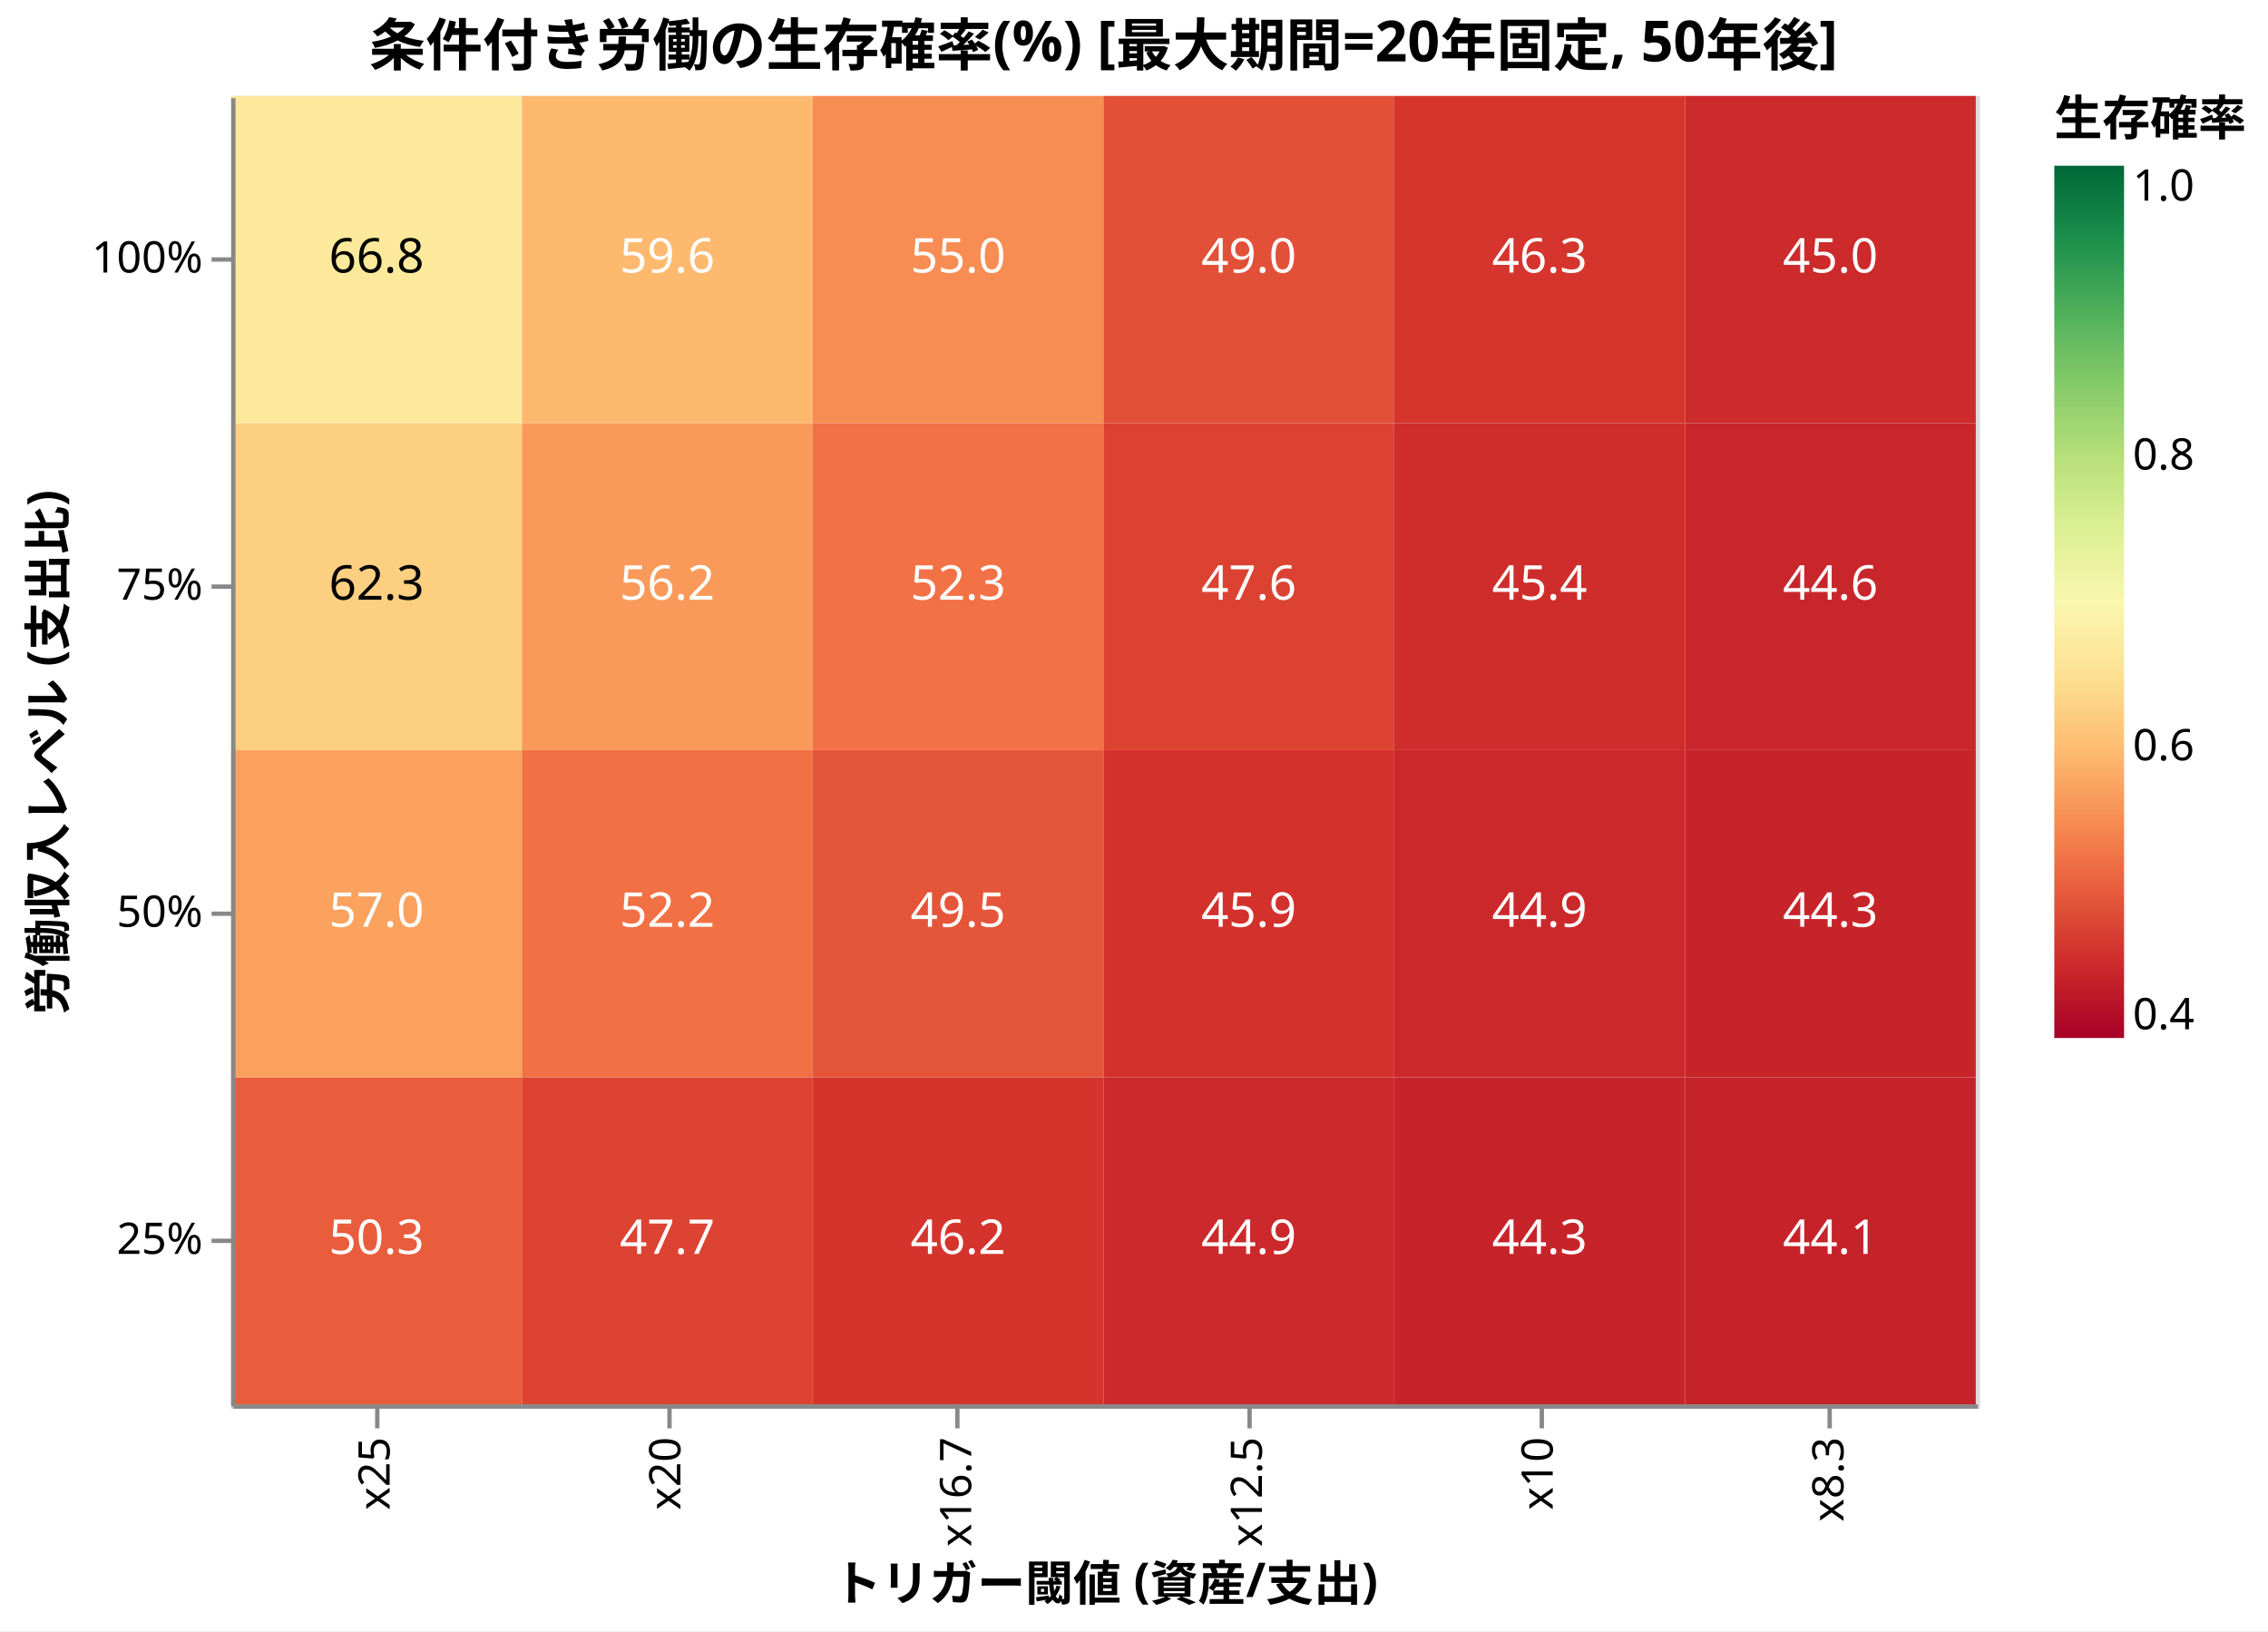
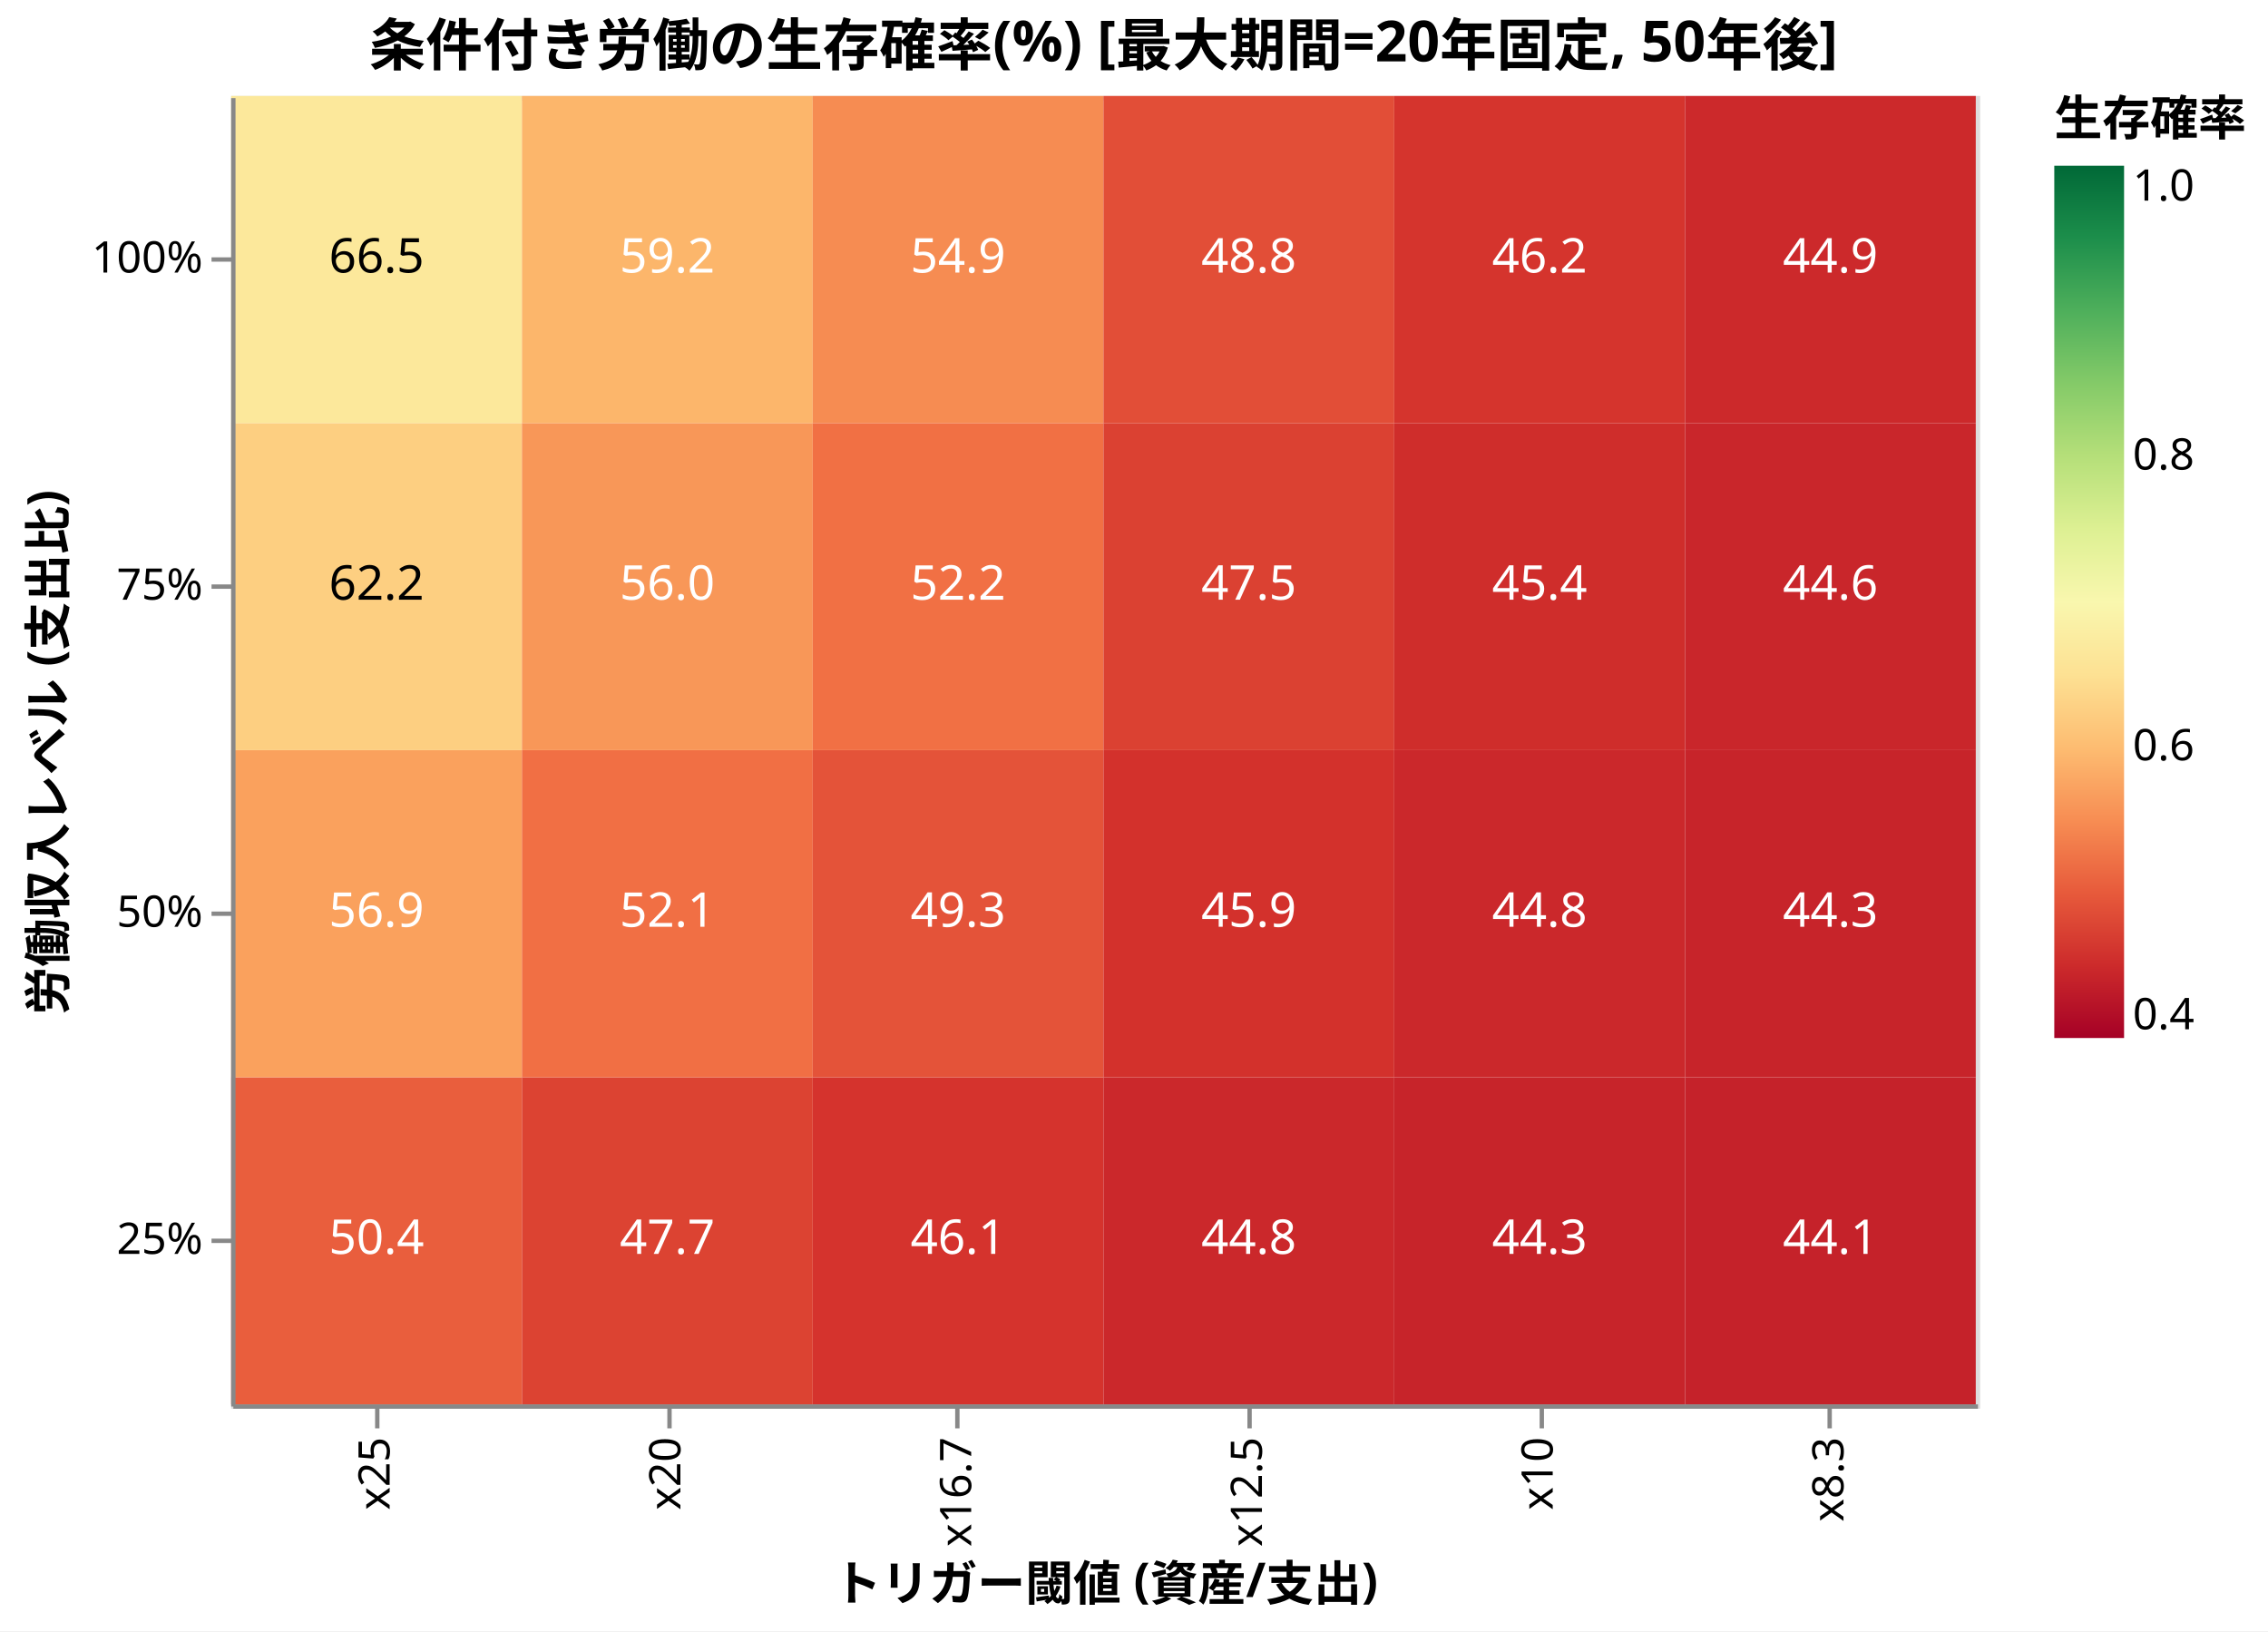
<svg xmlns="http://www.w3.org/2000/svg" version="1.1" class="marks" width="520" height="374" viewBox="0 0 520 374">
  <rect width="520" height="374" fill="white" />
  <g fill="none" stroke-miterlimit="10" transform="translate(53,22)">
    <g class="mark-group role-frame root" role="graphics-object" aria-roledescription="group mark container">
      <g transform="translate(0,0)">
        <path class="background" aria-hidden="true" d="M0.5,0.5h400v300h-400Z" stroke="#ddd" />
        <g>
          <g class="mark-rect role-mark layer_0_marks" role="graphics-object" aria-roledescription="rect mark container">
-             <path aria-label="トリガー閾値 (資産/支出): x25; 労働収入レベル (支出比): 25%; 生存確率: 0.5034" role="graphics-symbol" aria-roledescription="rect mark" d="M0,225h66.667v75h-66.667Z" fill="rgb(233, 93, 61)" />
-             <path aria-label="トリガー閾値 (資産/支出): x25; 労働収入レベル (支出比): 50%; 生存確率: 0.5702" role="graphics-symbol" aria-roledescription="rect mark" d="M0,150h66.667v75h-66.667Z" fill="rgb(250, 162, 94)" />
-             <path aria-label="トリガー閾値 (資産/支出): x25; 労働収入レベル (支出比): 75%; 生存確率: 0.623" role="graphics-symbol" aria-roledescription="rect mark" d="M0,75h66.667v75h-66.667Z" fill="rgb(253, 207, 129)" />
-             <path aria-label="トリガー閾値 (資産/支出): x25; 労働収入レベル (支出比): 100%; 生存確率: 0.6678" role="graphics-symbol" aria-roledescription="rect mark" d="M0,0h66.667v75h-66.667Z" fill="rgb(252, 233, 156)" />
+             <path aria-label="トリガー閾値 (資産/支出): x25; 労働収入レベル (支出比): 25%; 生存確率: 0.5038" role="graphics-symbol" aria-roledescription="rect mark" d="M0,225h66.667v75h-66.667Z" fill="rgb(233, 94, 61)" />
+             <path aria-label="トリガー閾値 (資産/支出): x25; 労働収入レベル (支出比): 50%; 生存確率: 0.5694" role="graphics-symbol" aria-roledescription="rect mark" d="M0,150h66.667v75h-66.667Z" fill="rgb(250, 161, 93)" />
+             <path aria-label="トリガー閾値 (資産/支出): x25; 労働収入レベル (支出比): 75%; 生存確率: 0.6224" role="graphics-symbol" aria-roledescription="rect mark" d="M0,75h66.667v75h-66.667Z" fill="rgb(253, 207, 129)" />
+             <path aria-label="トリガー閾値 (資産/支出): x25; 労働収入レベル (支出比): 100%; 生存確率: 0.6652" role="graphics-symbol" aria-roledescription="rect mark" d="M0,0h66.667v75h-66.667Z" fill="rgb(252, 232, 155)" />
            <path aria-label="トリガー閾値 (資産/支出): x20; 労働収入レベル (支出比): 25%; 生存確率: 0.4766" role="graphics-symbol" aria-roledescription="rect mark" d="M66.667,225h66.667v75h-66.667Z" fill="rgb(220, 67, 50)" />
-             <path aria-label="トリガー閾値 (資産/支出): x20; 労働収入レベル (支出比): 50%; 生存確率: 0.5218" role="graphics-symbol" aria-roledescription="rect mark" d="M66.667,150h66.667v75h-66.667Z" fill="rgb(241, 112, 68)" />
-             <path aria-label="トリガー閾値 (資産/支出): x20; 労働収入レベル (支出比): 75%; 生存確率: 0.5624" role="graphics-symbol" aria-roledescription="rect mark" d="M66.667,75h66.667v75h-66.667Z" fill="rgb(249, 154, 90)" />
-             <path aria-label="トリガー閾値 (資産/支出): x20; 労働収入レベル (支出比): 100%; 生存確率: 0.5956" role="graphics-symbol" aria-roledescription="rect mark" d="M66.667,0h66.667v75h-66.667Z" fill="rgb(253, 185, 110)" />
-             <path aria-label="トリガー閾値 (資産/支出): x16.7; 労働収入レベル (支出比): 25%; 生存確率: 0.4616" role="graphics-symbol" aria-roledescription="rect mark" d="M133.333,225h66.667v75h-66.667Z" fill="rgb(213, 52, 45)" />
-             <path aria-label="トリガー閾値 (資産/支出): x16.7; 労働収入レベル (支出比): 50%; 生存確率: 0.4946" role="graphics-symbol" aria-roledescription="rect mark" d="M133.333,150h66.667v75h-66.667Z" fill="rgb(229, 85, 57)" />
-             <path aria-label="トリガー閾値 (資産/支出): x16.7; 労働収入レベル (支出比): 75%; 生存確率: 0.5232" role="graphics-symbol" aria-roledescription="rect mark" d="M133.333,75h66.667v75h-66.667Z" fill="rgb(242, 113, 69)" />
-             <path aria-label="トリガー閾値 (資産/支出): x16.7; 労働収入レベル (支出比): 100%; 生存確率: 0.55" role="graphics-symbol" aria-roledescription="rect mark" d="M133.333,0h66.667v75h-66.667Z" fill="rgb(247, 141, 83)" />
-             <path aria-label="トリガー閾値 (資産/支出): x12.5; 労働収入レベル (支出比): 25%; 生存確率: 0.449" role="graphics-symbol" aria-roledescription="rect mark" d="M200,225h66.667v75h-66.667Z" fill="rgb(203, 41, 43)" />
-             <path aria-label="トリガー閾値 (資産/支出): x12.5; 労働収入レベル (支出比): 50%; 生存確率: 0.4592" role="graphics-symbol" aria-roledescription="rect mark" d="M200,150h66.667v75h-66.667Z" fill="rgb(211, 49, 44)" />
-             <path aria-label="トリガー閾値 (資産/支出): x12.5; 労働収入レベル (支出比): 75%; 生存確率: 0.4758" role="graphics-symbol" aria-roledescription="rect mark" d="M200,75h66.667v75h-66.667Z" fill="rgb(220, 66, 50)" />
-             <path aria-label="トリガー閾値 (資産/支出): x12.5; 労働収入レベル (支出比): 100%; 生存確率: 0.4896" role="graphics-symbol" aria-roledescription="rect mark" d="M200,0h66.667v75h-66.667Z" fill="rgb(226, 80, 55)" />
+             <path aria-label="トリガー閾値 (資産/支出): x20; 労働収入レベル (支出比): 50%; 生存確率: 0.5214" role="graphics-symbol" aria-roledescription="rect mark" d="M66.667,150h66.667v75h-66.667Z" fill="rgb(241, 111, 68)" />
+             <path aria-label="トリガー閾値 (資産/支出): x20; 労働収入レベル (支出比): 75%; 生存確率: 0.5598" role="graphics-symbol" aria-roledescription="rect mark" d="M66.667,75h66.667v75h-66.667Z" fill="rgb(248, 151, 88)" />
+             <path aria-label="トリガー閾値 (資産/支出): x20; 労働収入レベル (支出比): 100%; 生存確率: 0.5918" role="graphics-symbol" aria-roledescription="rect mark" d="M66.667,0h66.667v75h-66.667Z" fill="rgb(252, 182, 107)" />
+             <path aria-label="トリガー閾値 (資産/支出): x16.7; 労働収入レベル (支出比): 25%; 生存確率: 0.4614" role="graphics-symbol" aria-roledescription="rect mark" d="M133.333,225h66.667v75h-66.667Z" fill="rgb(213, 51, 45)" />
+             <path aria-label="トリガー閾値 (資産/支出): x16.7; 労働収入レベル (支出比): 50%; 生存確率: 0.4934" role="graphics-symbol" aria-roledescription="rect mark" d="M133.333,150h66.667v75h-66.667Z" fill="rgb(228, 83, 57)" />
+             <path aria-label="トリガー閾値 (資産/支出): x16.7; 労働収入レベル (支出比): 75%; 生存確率: 0.5216" role="graphics-symbol" aria-roledescription="rect mark" d="M133.333,75h66.667v75h-66.667Z" fill="rgb(241, 112, 68)" />
+             <path aria-label="トリガー閾値 (資産/支出): x16.7; 労働収入レベル (支出比): 100%; 生存確率: 0.5488" role="graphics-symbol" aria-roledescription="rect mark" d="M133.333,0h66.667v75h-66.667Z" fill="rgb(246, 140, 82)" />
+             <path aria-label="トリガー閾値 (資産/支出): x12.5; 労働収入レベル (支出比): 25%; 生存確率: 0.448" role="graphics-symbol" aria-roledescription="rect mark" d="M200,225h66.667v75h-66.667Z" fill="rgb(203, 40, 43)" />
+             <path aria-label="トリガー閾値 (資産/支出): x12.5; 労働収入レベル (支出比): 50%; 生存確率: 0.459" role="graphics-symbol" aria-roledescription="rect mark" d="M200,150h66.667v75h-66.667Z" fill="rgb(211, 49, 44)" />
+             <path aria-label="トリガー閾値 (資産/支出): x12.5; 労働収入レベル (支出比): 75%; 生存確率: 0.4746" role="graphics-symbol" aria-roledescription="rect mark" d="M200,75h66.667v75h-66.667Z" fill="rgb(219, 65, 50)" />
+             <path aria-label="トリガー閾値 (資産/支出): x12.5; 労働収入レベル (支出比): 100%; 生存確率: 0.4882" role="graphics-symbol" aria-roledescription="rect mark" d="M200,0h66.667v75h-66.667Z" fill="rgb(226, 78, 55)" />
            <path aria-label="トリガー閾値 (資産/支出): x10; 労働収入レベル (支出比): 25%; 生存確率: 0.4432" role="graphics-symbol" aria-roledescription="rect mark" d="M266.667,225h66.667v75h-66.667Z" fill="rgb(199, 36, 42)" />
-             <path aria-label="トリガー閾値 (資産/支出): x10; 労働収入レベル (支出比): 50%; 生存確率: 0.4486" role="graphics-symbol" aria-roledescription="rect mark" d="M266.667,150h66.667v75h-66.667Z" fill="rgb(203, 40, 43)" />
-             <path aria-label="トリガー閾値 (資産/支出): x10; 労働収入レベル (支出比): 75%; 生存確率: 0.4542" role="graphics-symbol" aria-roledescription="rect mark" d="M266.667,75h66.667v75h-66.667Z" fill="rgb(207, 45, 43)" />
-             <path aria-label="トリガー閾値 (資産/支出): x10; 労働収入レベル (支出比): 100%; 生存確率: 0.4632" role="graphics-symbol" aria-roledescription="rect mark" d="M266.667,0h66.667v75h-66.667Z" fill="rgb(214, 53, 45)" />
+             <path aria-label="トリガー閾値 (資産/支出): x10; 労働収入レベル (支出比): 50%; 生存確率: 0.4482" role="graphics-symbol" aria-roledescription="rect mark" d="M266.667,150h66.667v75h-66.667Z" fill="rgb(203, 40, 43)" />
+             <path aria-label="トリガー閾値 (資産/支出): x10; 労働収入レベル (支出比): 75%; 生存確率: 0.454" role="graphics-symbol" aria-roledescription="rect mark" d="M266.667,75h66.667v75h-66.667Z" fill="rgb(207, 45, 43)" />
+             <path aria-label="トリガー閾値 (資産/支出): x10; 労働収入レベル (支出比): 100%; 生存確率: 0.4624" role="graphics-symbol" aria-roledescription="rect mark" d="M266.667,0h66.667v75h-66.667Z" fill="rgb(213, 52, 45)" />
            <path aria-label="トリガー閾値 (資産/支出): x8.3; 労働収入レベル (支出比): 25%; 生存確率: 0.4408" role="graphics-symbol" aria-roledescription="rect mark" d="M333.333,225h66.667v75h-66.667Z" fill="rgb(197, 34, 42)" />
            <path aria-label="トリガー閾値 (資産/支出): x8.3; 労働収入レベル (支出比): 50%; 生存確率: 0.4428" role="graphics-symbol" aria-roledescription="rect mark" d="M333.333,150h66.667v75h-66.667Z" fill="rgb(199, 36, 42)" />
            <path aria-label="トリガー閾値 (資産/支出): x8.3; 労働収入レベル (支出比): 75%; 生存確率: 0.4462" role="graphics-symbol" aria-roledescription="rect mark" d="M333.333,75h66.667v75h-66.667Z" fill="rgb(201, 38, 43)" />
-             <path aria-label="トリガー閾値 (資産/支出): x8.3; 労働収入レベル (支出比): 100%; 生存確率: 0.45" role="graphics-symbol" aria-roledescription="rect mark" d="M333.333,0h66.667v75h-66.667Z" fill="rgb(204, 42, 43)" />
+             <path aria-label="トリガー閾値 (資産/支出): x8.3; 労働収入レベル (支出比): 100%; 生存確率: 0.4494" role="graphics-symbol" aria-roledescription="rect mark" d="M333.333,0h66.667v75h-66.667Z" fill="rgb(204, 41, 43)" />
          </g>
          <g class="mark-text role-mark layer_1_marks" role="graphics-object" aria-roledescription="text mark container">
-             <text aria-label="トリガー閾値 (資産/支出): x25; 労働収入レベル (支出比): 25%; survival_rate_pct: 50.3" role="graphics-symbol" aria-roledescription="text mark" text-anchor="middle" transform="translate(33.33333,265.5)" font-family="sans-serif" font-size="11px" fill="white">50.3</text>
-             <text aria-label="トリガー閾値 (資産/支出): x25; 労働収入レベル (支出比): 50%; survival_rate_pct: 57.0" role="graphics-symbol" aria-roledescription="text mark" text-anchor="middle" transform="translate(33.33333,190.5)" font-family="sans-serif" font-size="11px" fill="white">57.0</text>
-             <text aria-label="トリガー閾値 (資産/支出): x25; 労働収入レベル (支出比): 75%; survival_rate_pct: 62.3" role="graphics-symbol" aria-roledescription="text mark" text-anchor="middle" transform="translate(33.33333,115.5)" font-family="sans-serif" font-size="11px" fill="black">62.3</text>
-             <text aria-label="トリガー閾値 (資産/支出): x25; 労働収入レベル (支出比): 100%; survival_rate_pct: 66.8" role="graphics-symbol" aria-roledescription="text mark" text-anchor="middle" transform="translate(33.33333,40.5)" font-family="sans-serif" font-size="11px" fill="black">66.8</text>
+             <text aria-label="トリガー閾値 (資産/支出): x25; 労働収入レベル (支出比): 25%; survival_rate_pct: 50.4" role="graphics-symbol" aria-roledescription="text mark" text-anchor="middle" transform="translate(33.33333,265.5)" font-family="sans-serif" font-size="11px" fill="white">50.4</text>
+             <text aria-label="トリガー閾値 (資産/支出): x25; 労働収入レベル (支出比): 50%; survival_rate_pct: 56.9" role="graphics-symbol" aria-roledescription="text mark" text-anchor="middle" transform="translate(33.33333,190.5)" font-family="sans-serif" font-size="11px" fill="white">56.9</text>
+             <text aria-label="トリガー閾値 (資産/支出): x25; 労働収入レベル (支出比): 75%; survival_rate_pct: 62.2" role="graphics-symbol" aria-roledescription="text mark" text-anchor="middle" transform="translate(33.33333,115.5)" font-family="sans-serif" font-size="11px" fill="black">62.2</text>
+             <text aria-label="トリガー閾値 (資産/支出): x25; 労働収入レベル (支出比): 100%; survival_rate_pct: 66.5" role="graphics-symbol" aria-roledescription="text mark" text-anchor="middle" transform="translate(33.33333,40.5)" font-family="sans-serif" font-size="11px" fill="black">66.5</text>
            <text aria-label="トリガー閾値 (資産/支出): x20; 労働収入レベル (支出比): 25%; survival_rate_pct: 47.7" role="graphics-symbol" aria-roledescription="text mark" text-anchor="middle" transform="translate(100,265.5)" font-family="sans-serif" font-size="11px" fill="white">47.7</text>
-             <text aria-label="トリガー閾値 (資産/支出): x20; 労働収入レベル (支出比): 50%; survival_rate_pct: 52.2" role="graphics-symbol" aria-roledescription="text mark" text-anchor="middle" transform="translate(100,190.5)" font-family="sans-serif" font-size="11px" fill="white">52.2</text>
-             <text aria-label="トリガー閾値 (資産/支出): x20; 労働収入レベル (支出比): 75%; survival_rate_pct: 56.2" role="graphics-symbol" aria-roledescription="text mark" text-anchor="middle" transform="translate(100,115.5)" font-family="sans-serif" font-size="11px" fill="white">56.2</text>
-             <text aria-label="トリガー閾値 (資産/支出): x20; 労働収入レベル (支出比): 100%; survival_rate_pct: 59.6" role="graphics-symbol" aria-roledescription="text mark" text-anchor="middle" transform="translate(100,40.5)" font-family="sans-serif" font-size="11px" fill="white">59.6</text>
-             <text aria-label="トリガー閾値 (資産/支出): x16.7; 労働収入レベル (支出比): 25%; survival_rate_pct: 46.2" role="graphics-symbol" aria-roledescription="text mark" text-anchor="middle" transform="translate(166.6667,265.5)" font-family="sans-serif" font-size="11px" fill="white">46.2</text>
-             <text aria-label="トリガー閾値 (資産/支出): x16.7; 労働収入レベル (支出比): 50%; survival_rate_pct: 49.5" role="graphics-symbol" aria-roledescription="text mark" text-anchor="middle" transform="translate(166.6667,190.5)" font-family="sans-serif" font-size="11px" fill="white">49.5</text>
-             <text aria-label="トリガー閾値 (資産/支出): x16.7; 労働収入レベル (支出比): 75%; survival_rate_pct: 52.3" role="graphics-symbol" aria-roledescription="text mark" text-anchor="middle" transform="translate(166.6667,115.5)" font-family="sans-serif" font-size="11px" fill="white">52.3</text>
-             <text aria-label="トリガー閾値 (資産/支出): x16.7; 労働収入レベル (支出比): 100%; survival_rate_pct: 55.0" role="graphics-symbol" aria-roledescription="text mark" text-anchor="middle" transform="translate(166.6667,40.5)" font-family="sans-serif" font-size="11px" fill="white">55.0</text>
-             <text aria-label="トリガー閾値 (資産/支出): x12.5; 労働収入レベル (支出比): 25%; survival_rate_pct: 44.9" role="graphics-symbol" aria-roledescription="text mark" text-anchor="middle" transform="translate(233.3333,265.5)" font-family="sans-serif" font-size="11px" fill="white">44.9</text>
+             <text aria-label="トリガー閾値 (資産/支出): x20; 労働収入レベル (支出比): 50%; survival_rate_pct: 52.1" role="graphics-symbol" aria-roledescription="text mark" text-anchor="middle" transform="translate(100,190.5)" font-family="sans-serif" font-size="11px" fill="white">52.1</text>
+             <text aria-label="トリガー閾値 (資産/支出): x20; 労働収入レベル (支出比): 75%; survival_rate_pct: 56.0" role="graphics-symbol" aria-roledescription="text mark" text-anchor="middle" transform="translate(100,115.5)" font-family="sans-serif" font-size="11px" fill="white">56.0</text>
+             <text aria-label="トリガー閾値 (資産/支出): x20; 労働収入レベル (支出比): 100%; survival_rate_pct: 59.2" role="graphics-symbol" aria-roledescription="text mark" text-anchor="middle" transform="translate(100,40.5)" font-family="sans-serif" font-size="11px" fill="white">59.2</text>
+             <text aria-label="トリガー閾値 (資産/支出): x16.7; 労働収入レベル (支出比): 25%; survival_rate_pct: 46.1" role="graphics-symbol" aria-roledescription="text mark" text-anchor="middle" transform="translate(166.6667,265.5)" font-family="sans-serif" font-size="11px" fill="white">46.1</text>
+             <text aria-label="トリガー閾値 (資産/支出): x16.7; 労働収入レベル (支出比): 50%; survival_rate_pct: 49.3" role="graphics-symbol" aria-roledescription="text mark" text-anchor="middle" transform="translate(166.6667,190.5)" font-family="sans-serif" font-size="11px" fill="white">49.3</text>
+             <text aria-label="トリガー閾値 (資産/支出): x16.7; 労働収入レベル (支出比): 75%; survival_rate_pct: 52.2" role="graphics-symbol" aria-roledescription="text mark" text-anchor="middle" transform="translate(166.6667,115.5)" font-family="sans-serif" font-size="11px" fill="white">52.2</text>
+             <text aria-label="トリガー閾値 (資産/支出): x16.7; 労働収入レベル (支出比): 100%; survival_rate_pct: 54.9" role="graphics-symbol" aria-roledescription="text mark" text-anchor="middle" transform="translate(166.6667,40.5)" font-family="sans-serif" font-size="11px" fill="white">54.9</text>
+             <text aria-label="トリガー閾値 (資産/支出): x12.5; 労働収入レベル (支出比): 25%; survival_rate_pct: 44.8" role="graphics-symbol" aria-roledescription="text mark" text-anchor="middle" transform="translate(233.3333,265.5)" font-family="sans-serif" font-size="11px" fill="white">44.8</text>
            <text aria-label="トリガー閾値 (資産/支出): x12.5; 労働収入レベル (支出比): 50%; survival_rate_pct: 45.9" role="graphics-symbol" aria-roledescription="text mark" text-anchor="middle" transform="translate(233.3333,190.5)" font-family="sans-serif" font-size="11px" fill="white">45.9</text>
-             <text aria-label="トリガー閾値 (資産/支出): x12.5; 労働収入レベル (支出比): 75%; survival_rate_pct: 47.6" role="graphics-symbol" aria-roledescription="text mark" text-anchor="middle" transform="translate(233.3333,115.5)" font-family="sans-serif" font-size="11px" fill="white">47.6</text>
-             <text aria-label="トリガー閾値 (資産/支出): x12.5; 労働収入レベル (支出比): 100%; survival_rate_pct: 49.0" role="graphics-symbol" aria-roledescription="text mark" text-anchor="middle" transform="translate(233.3333,40.5)" font-family="sans-serif" font-size="11px" fill="white">49.0</text>
+             <text aria-label="トリガー閾値 (資産/支出): x12.5; 労働収入レベル (支出比): 75%; survival_rate_pct: 47.5" role="graphics-symbol" aria-roledescription="text mark" text-anchor="middle" transform="translate(233.3333,115.5)" font-family="sans-serif" font-size="11px" fill="white">47.5</text>
+             <text aria-label="トリガー閾値 (資産/支出): x12.5; 労働収入レベル (支出比): 100%; survival_rate_pct: 48.8" role="graphics-symbol" aria-roledescription="text mark" text-anchor="middle" transform="translate(233.3333,40.5)" font-family="sans-serif" font-size="11px" fill="white">48.8</text>
            <text aria-label="トリガー閾値 (資産/支出): x10; 労働収入レベル (支出比): 25%; survival_rate_pct: 44.3" role="graphics-symbol" aria-roledescription="text mark" text-anchor="middle" transform="translate(300,265.5)" font-family="sans-serif" font-size="11px" fill="white">44.3</text>
-             <text aria-label="トリガー閾値 (資産/支出): x10; 労働収入レベル (支出比): 50%; survival_rate_pct: 44.9" role="graphics-symbol" aria-roledescription="text mark" text-anchor="middle" transform="translate(300,190.5)" font-family="sans-serif" font-size="11px" fill="white">44.9</text>
+             <text aria-label="トリガー閾値 (資産/支出): x10; 労働収入レベル (支出比): 50%; survival_rate_pct: 44.8" role="graphics-symbol" aria-roledescription="text mark" text-anchor="middle" transform="translate(300,190.5)" font-family="sans-serif" font-size="11px" fill="white">44.8</text>
            <text aria-label="トリガー閾値 (資産/支出): x10; 労働収入レベル (支出比): 75%; survival_rate_pct: 45.4" role="graphics-symbol" aria-roledescription="text mark" text-anchor="middle" transform="translate(300,115.5)" font-family="sans-serif" font-size="11px" fill="white">45.4</text>
-             <text aria-label="トリガー閾値 (資産/支出): x10; 労働収入レベル (支出比): 100%; survival_rate_pct: 46.3" role="graphics-symbol" aria-roledescription="text mark" text-anchor="middle" transform="translate(300,40.5)" font-family="sans-serif" font-size="11px" fill="white">46.3</text>
+             <text aria-label="トリガー閾値 (資産/支出): x10; 労働収入レベル (支出比): 100%; survival_rate_pct: 46.2" role="graphics-symbol" aria-roledescription="text mark" text-anchor="middle" transform="translate(300,40.5)" font-family="sans-serif" font-size="11px" fill="white">46.2</text>
            <text aria-label="トリガー閾値 (資産/支出): x8.3; 労働収入レベル (支出比): 25%; survival_rate_pct: 44.1" role="graphics-symbol" aria-roledescription="text mark" text-anchor="middle" transform="translate(366.6667,265.5)" font-family="sans-serif" font-size="11px" fill="white">44.1</text>
            <text aria-label="トリガー閾値 (資産/支出): x8.3; 労働収入レベル (支出比): 50%; survival_rate_pct: 44.3" role="graphics-symbol" aria-roledescription="text mark" text-anchor="middle" transform="translate(366.6667,190.5)" font-family="sans-serif" font-size="11px" fill="white">44.3</text>
            <text aria-label="トリガー閾値 (資産/支出): x8.3; 労働収入レベル (支出比): 75%; survival_rate_pct: 44.6" role="graphics-symbol" aria-roledescription="text mark" text-anchor="middle" transform="translate(366.6667,115.5)" font-family="sans-serif" font-size="11px" fill="white">44.6</text>
-             <text aria-label="トリガー閾値 (資産/支出): x8.3; 労働収入レベル (支出比): 100%; survival_rate_pct: 45.0" role="graphics-symbol" aria-roledescription="text mark" text-anchor="middle" transform="translate(366.6667,40.5)" font-family="sans-serif" font-size="11px" fill="white">45.0</text>
+             <text aria-label="トリガー閾値 (資産/支出): x8.3; 労働収入レベル (支出比): 100%; survival_rate_pct: 44.9" role="graphics-symbol" aria-roledescription="text mark" text-anchor="middle" transform="translate(366.6667,40.5)" font-family="sans-serif" font-size="11px" fill="white">44.9</text>
          </g>
          <g class="mark-group role-legend" role="graphics-symbol" aria-roledescription="legend" aria-label="Gradient legend titled '生存確率' for fill color with values from 0.4 to 1.0">
            <g transform="translate(418,0)">
              <path class="background" aria-hidden="true" d="M0,0h44v216h-44Z" pointer-events="none" />
              <g>
                <g class="mark-group role-legend-entry">
                  <g transform="translate(0,16)">
                    <path class="background" aria-hidden="true" d="M0,0h0v0h0Z" pointer-events="none" />
                    <g>
                      <g class="mark-rect role-legend-gradient" pointer-events="none">
                        <path d="M0,0h16v200h-16Z" fill="url(#gradient_3)" stroke="#ddd" stroke-width="0" opacity="1" />
                      </g>
                      <g class="mark-text role-legend-label" pointer-events="none">
                        <text text-anchor="start" transform="translate(18,198)" font-family="sans-serif" font-size="10px" fill="#000" opacity="1">0.4</text>
                        <text text-anchor="start" transform="translate(18,136.3333)" font-family="sans-serif" font-size="10px" fill="#000" opacity="1">0.6</text>
                        <text text-anchor="start" transform="translate(18,69.66667)" font-family="sans-serif" font-size="10px" fill="#000" opacity="1">0.8</text>
                        <text text-anchor="start" transform="translate(18,8)" font-family="sans-serif" font-size="10px" fill="#000" opacity="1">1.0</text>
                      </g>
                    </g>
                    <path class="foreground" aria-hidden="true" d="" pointer-events="none" display="none" />
                  </g>
                </g>
                <g class="mark-text role-legend-title" pointer-events="none">
                  <text text-anchor="start" transform="translate(0,9)" font-family="sans-serif" font-size="11px" font-weight="bold" fill="#000" opacity="1">生存確率</text>
                </g>
              </g>
              <path class="foreground" aria-hidden="true" d="" pointer-events="none" display="none" />
            </g>
          </g>
          <g class="mark-group role-title">
            <g transform="translate(200,-17)">
              <path class="background" aria-hidden="true" d="M0,0h0v0h0Z" pointer-events="none" />
              <g>
                <g class="mark-text role-title-text" role="graphics-symbol" aria-roledescription="title" aria-label="Title text '条件付き労働の生存確率(%) [最大期間=20年固定, 50年後]'" pointer-events="none">
                  <text text-anchor="middle" transform="translate(0,10)" font-family="sans-serif" font-size="13px" font-weight="bold" fill="#000" opacity="1">条件付き労働の生存確率(%) [最大期間=20年固定, 50年後]</text>
                </g>
              </g>
              <path class="foreground" aria-hidden="true" d="" pointer-events="none" display="none" />
            </g>
          </g>
          <g class="mark-group role-axis" role="graphics-symbol" aria-roledescription="axis" aria-label="X-axis titled 'トリガー閾値 (資産/支出)' for a discrete scale with 6 values: x25, x20, x16.7, x12.5, x10, x8.3">
            <g transform="translate(0.5,300.5)">
              <path class="background" aria-hidden="true" d="M0,0h0v0h0Z" pointer-events="none" />
              <g>
                <g class="mark-rule role-axis-tick" pointer-events="none">
                  <line transform="translate(33,0)" x2="0" y2="5" stroke="#888" stroke-width="1" opacity="1" />
                  <line transform="translate(100,0)" x2="0" y2="5" stroke="#888" stroke-width="1" opacity="1" />
                  <line transform="translate(166,0)" x2="0" y2="5" stroke="#888" stroke-width="1" opacity="1" />
                  <line transform="translate(233,0)" x2="0" y2="5" stroke="#888" stroke-width="1" opacity="1" />
                  <line transform="translate(300,0)" x2="0" y2="5" stroke="#888" stroke-width="1" opacity="1" />
                  <line transform="translate(366,0)" x2="0" y2="5" stroke="#888" stroke-width="1" opacity="1" />
                </g>
                <g class="mark-text role-axis-label" pointer-events="none">
                  <text text-anchor="end" transform="translate(32.83333,7) rotate(270) translate(0,3)" font-family="sans-serif" font-size="10px" fill="#000" opacity="1">x25</text>
                  <text text-anchor="end" transform="translate(99.5,7) rotate(270) translate(0,3)" font-family="sans-serif" font-size="10px" fill="#000" opacity="1">x20</text>
                  <text text-anchor="end" transform="translate(166.1667,7) rotate(270) translate(0,3)" font-family="sans-serif" font-size="10px" fill="#000" opacity="1">x16.7</text>
                  <text text-anchor="end" transform="translate(232.8333,7) rotate(270) translate(0,3)" font-family="sans-serif" font-size="10px" fill="#000" opacity="1">x12.5</text>
                  <text text-anchor="end" transform="translate(299.5,7) rotate(270) translate(0,3)" font-family="sans-serif" font-size="10px" fill="#000" opacity="1">x10</text>
                  <text text-anchor="end" transform="translate(366.1667,7) rotate(270) translate(0,3)" font-family="sans-serif" font-size="10px" fill="#000" opacity="1">x8.3</text>
                </g>
                <g class="mark-rule role-axis-domain" pointer-events="none">
                  <line transform="translate(0,0)" x2="400" y2="0" stroke="#888" stroke-width="1" opacity="1" />
                </g>
                <g class="mark-text role-axis-title" pointer-events="none">
                  <text text-anchor="middle" transform="translate(200,44.46289)" font-family="sans-serif" font-size="11px" font-weight="bold" fill="#000" opacity="1">トリガー閾値 (資産/支出)</text>
                </g>
              </g>
              <path class="foreground" aria-hidden="true" d="" pointer-events="none" display="none" />
            </g>
          </g>
          <g class="mark-group role-axis" role="graphics-symbol" aria-roledescription="axis" aria-label="Y-axis titled '労働収入レベル (支出比)' for a discrete scale with 4 values: 100%, 75%, 50%, 25%">
            <g transform="translate(0.5,0.5)">
              <path class="background" aria-hidden="true" d="M0,0h0v0h0Z" pointer-events="none" />
              <g>
                <g class="mark-rule role-axis-tick" pointer-events="none">
                  <line transform="translate(0,37)" x2="-5" y2="0" stroke="#888" stroke-width="1" opacity="1" />
                  <line transform="translate(0,112)" x2="-5" y2="0" stroke="#888" stroke-width="1" opacity="1" />
                  <line transform="translate(0,187)" x2="-5" y2="0" stroke="#888" stroke-width="1" opacity="1" />
                  <line transform="translate(0,262)" x2="-5" y2="0" stroke="#888" stroke-width="1" opacity="1" />
                </g>
                <g class="mark-text role-axis-label" pointer-events="none">
                  <text text-anchor="end" transform="translate(-7,40)" font-family="sans-serif" font-size="10px" fill="#000" opacity="1">100%</text>
                  <text text-anchor="end" transform="translate(-7,115)" font-family="sans-serif" font-size="10px" fill="#000" opacity="1">75%</text>
                  <text text-anchor="end" transform="translate(-7,190)" font-family="sans-serif" font-size="10px" fill="#000" opacity="1">50%</text>
                  <text text-anchor="end" transform="translate(-7,265)" font-family="sans-serif" font-size="10px" fill="#000" opacity="1">25%</text>
                </g>
                <g class="mark-rule role-axis-domain" pointer-events="none">
                  <line transform="translate(0,0)" x2="0" y2="300" stroke="#888" stroke-width="1" opacity="1" />
                </g>
                <g class="mark-text role-axis-title" pointer-events="none">
                  <text text-anchor="middle" transform="translate(-36.57617,150) rotate(-90) translate(0,-2)" font-family="sans-serif" font-size="11px" font-weight="bold" fill="#000" opacity="1">労働収入レベル (支出比)</text>
                </g>
              </g>
              <path class="foreground" aria-hidden="true" d="" pointer-events="none" display="none" />
            </g>
          </g>
        </g>
        <path class="foreground" aria-hidden="true" d="" display="none" />
      </g>
    </g>
  </g>
  <defs>
    <linearGradient id="gradient_3" x1="0" x2="0" y1="1" y2="0">
      <stop offset="0" stop-color="rgb(165, 0, 38)" />
      <stop offset="0.083" stop-color="rgb(204, 42, 43)" />
      <stop offset="0.167" stop-color="rgb(231, 90, 59)" />
      <stop offset="0.25" stop-color="rgb(247, 141, 83)" />
      <stop offset="0.333" stop-color="rgb(253, 188, 113)" />
      <stop offset="0.417" stop-color="rgb(253, 225, 147)" />
      <stop offset="0.5" stop-color="rgb(249, 247, 174)" />
      <stop offset="0.583" stop-color="rgb(221, 240, 147)" />
      <stop offset="0.667" stop-color="rgb(181, 223, 121)" />
      <stop offset="0.75" stop-color="rgb(132, 202, 104)" />
      <stop offset="0.833" stop-color="rgb(78, 175, 91)" />
      <stop offset="0.917" stop-color="rgb(28, 142, 75)" />
      <stop offset="1" stop-color="rgb(0, 104, 55)" />
    </linearGradient>
  </defs>
</svg>
